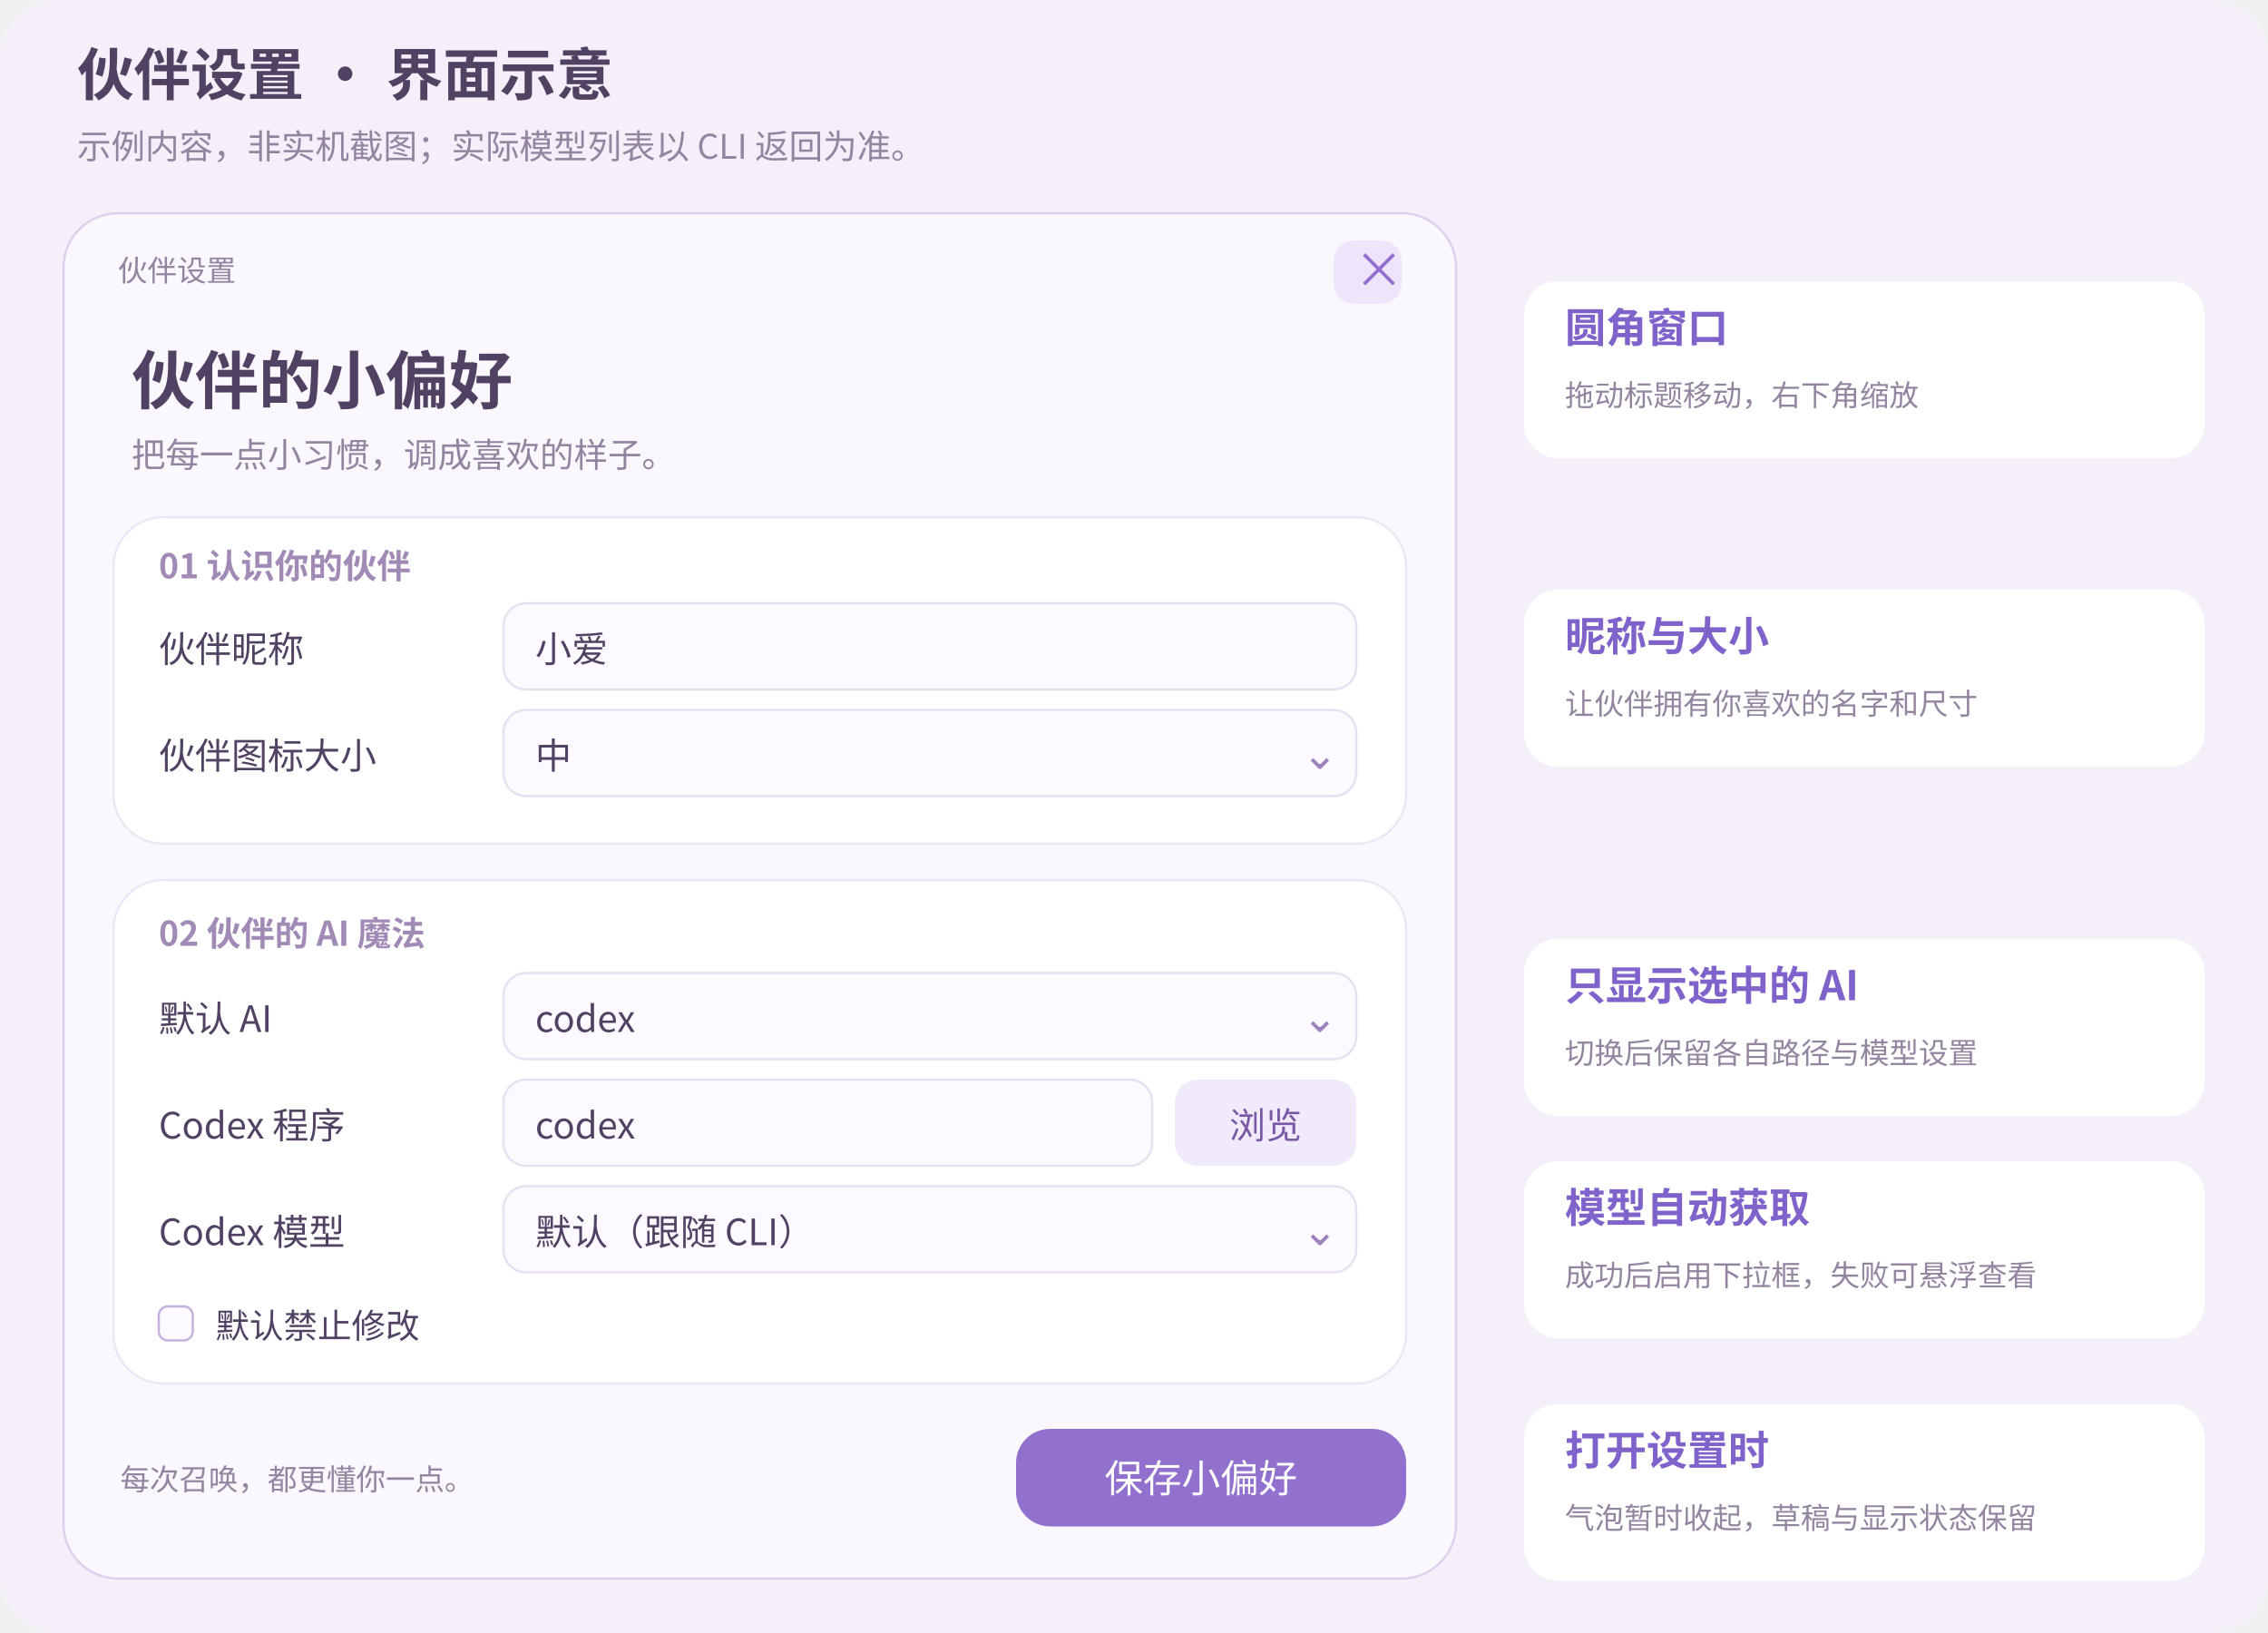
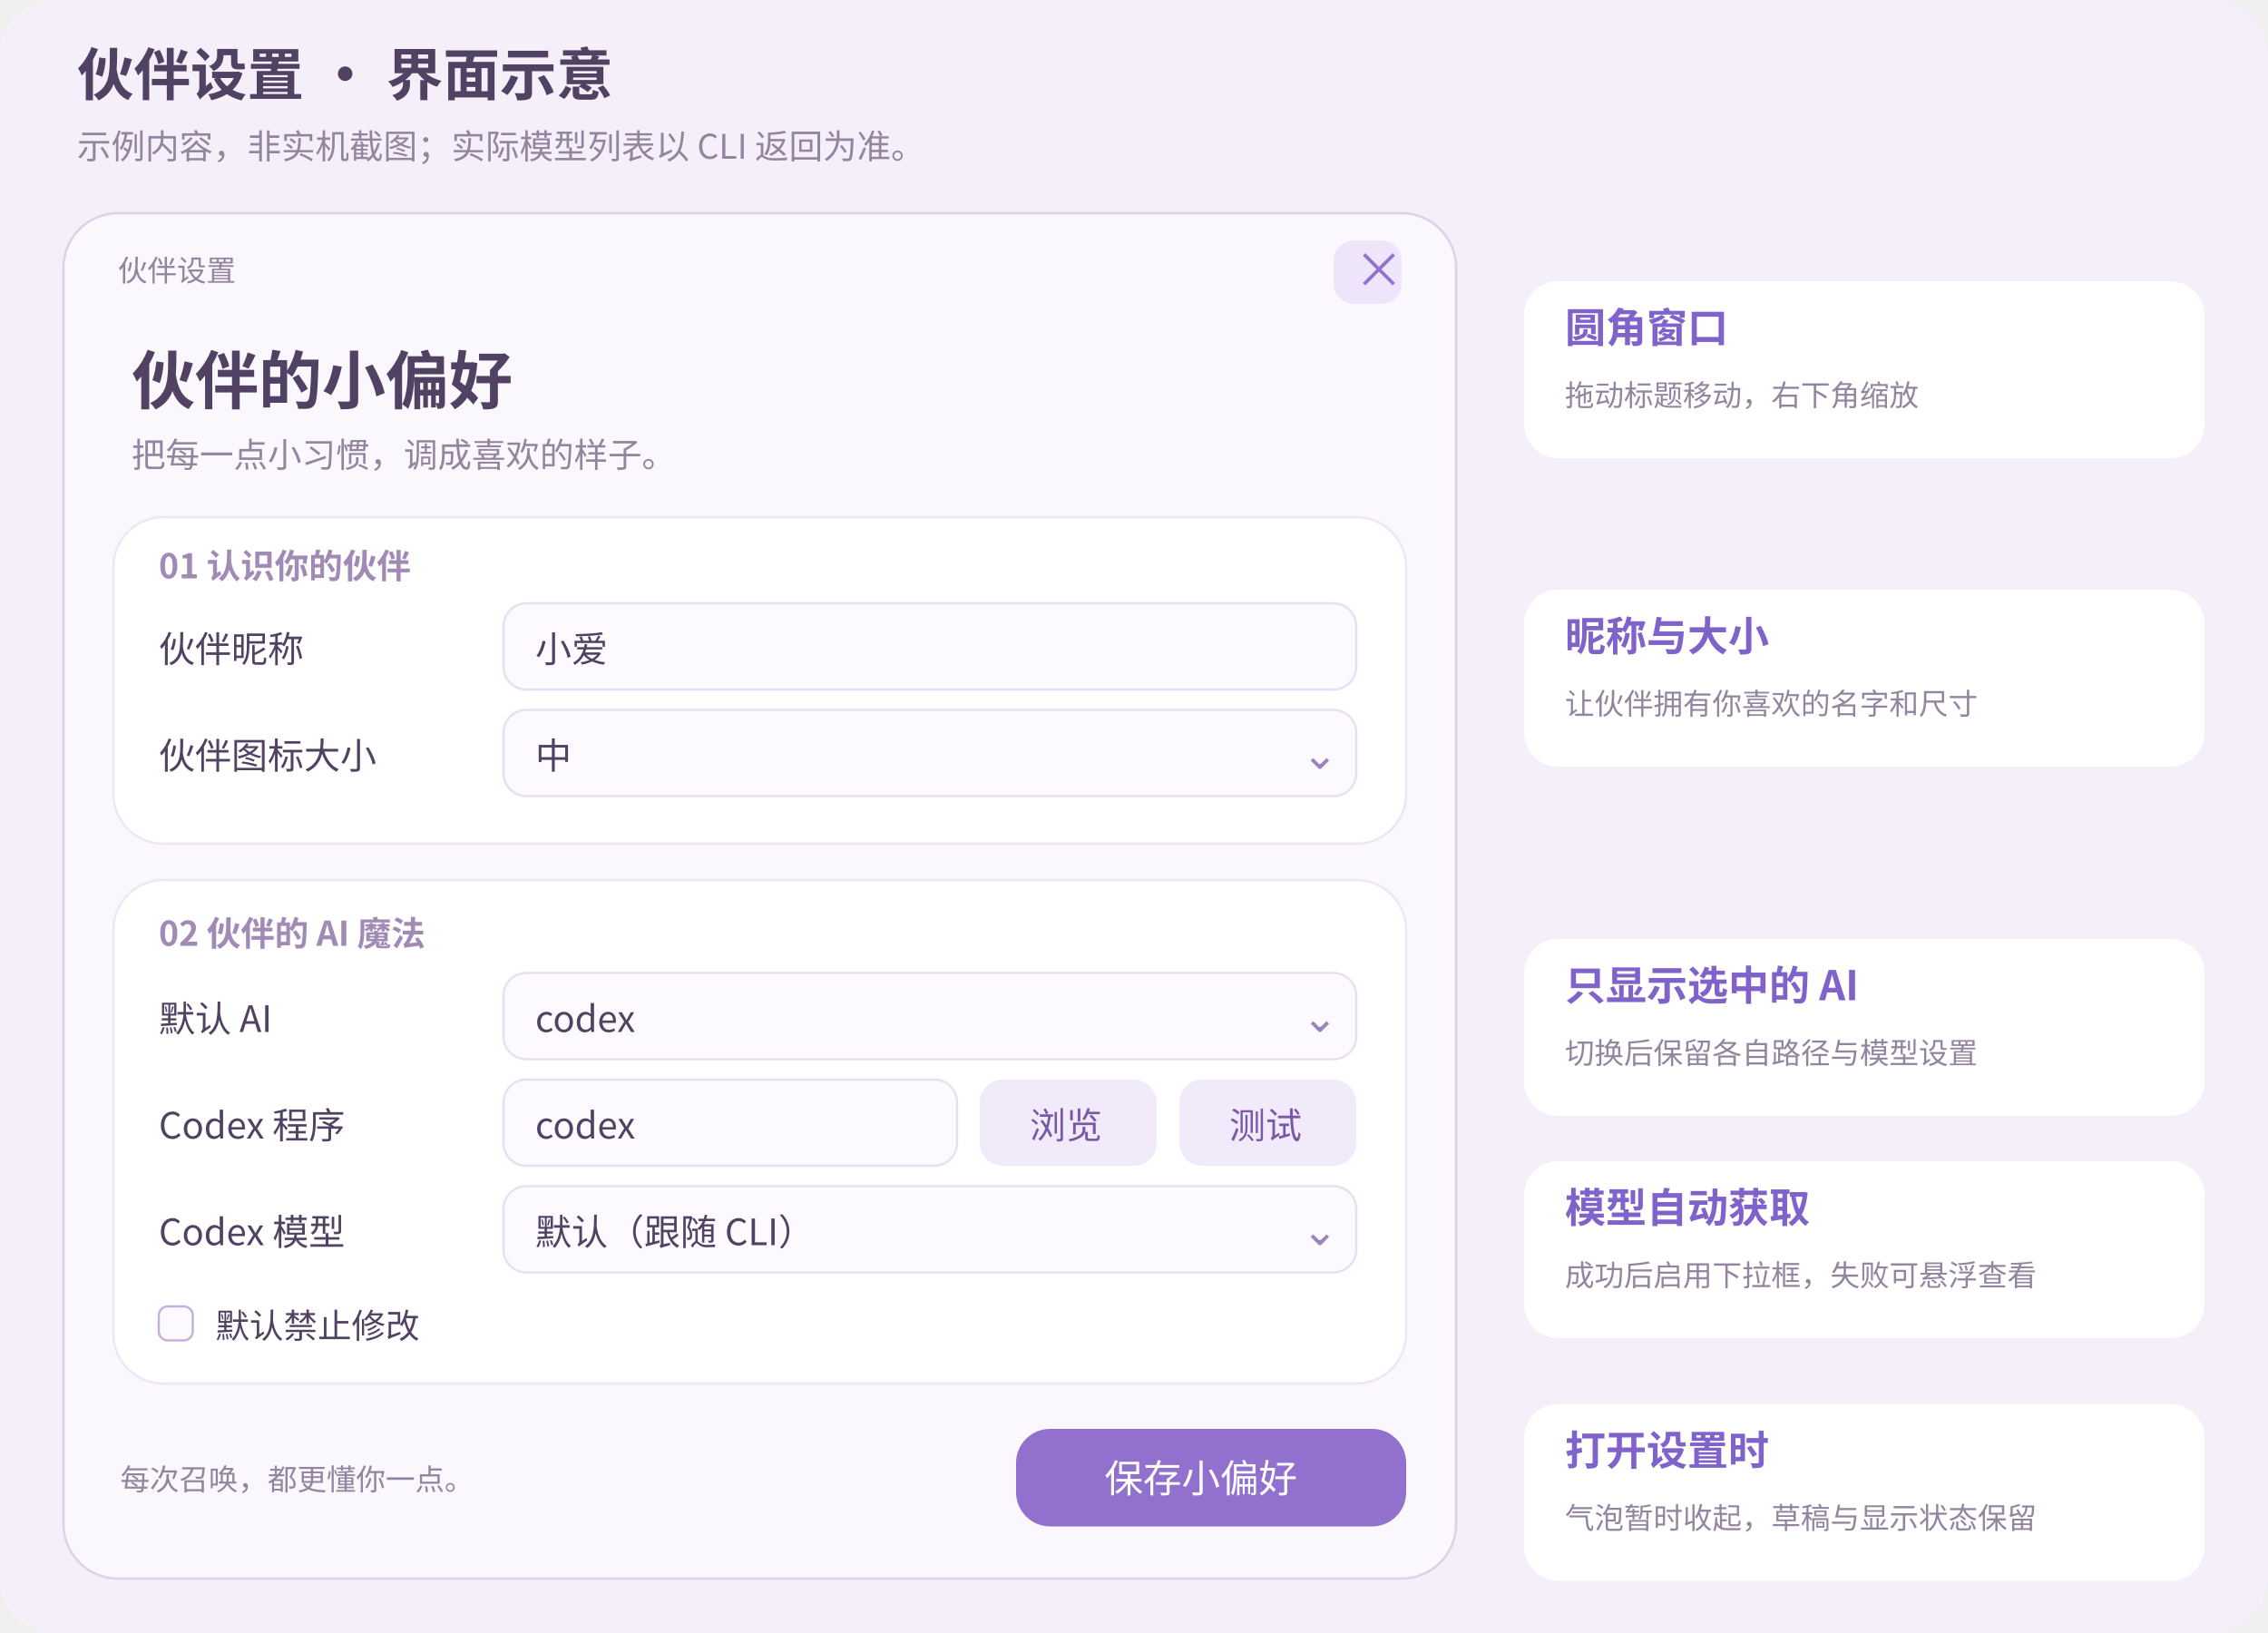
<svg xmlns="http://www.w3.org/2000/svg" width="1000" height="720" viewBox="0 0 1000 720" role="img" aria-labelledby="title">
  <g font-family="Microsoft YaHei UI, Microsoft YaHei, Noto Sans CJK SC, sans-serif">
    <rect x="0" y="0" width="1000" height="720" rx="24" fill="#F4EFF9" stroke="none" />
    <text x="34" y="42" font-size="25" fill="#514263" font-weight="bold">伙伴设置 · 界面示意</text>
    <text x="34" y="70" font-size="15" fill="#93849F" font-weight="normal">示例内容，非实机截图；实际模型列表以 CLI 返回为准。</text>
    <rect x="28" y="94" width="614" height="602" rx="24" fill="#FAF7FD" stroke="#DED0ED" />
    <text x="52" y="124" font-size="13" fill="#93849F" font-weight="normal">伙伴设置</text>
    <rect x="588" y="106" width="30" height="28" rx="9" fill="#EEE5FA" stroke="none" />
    <text x="597" y="127" font-size="22" fill="#9270CE" font-weight="normal">×</text>
    <text x="58" y="178" font-size="28" fill="#514263" font-weight="bold">伙伴的小偏好</text>
    <text x="58" y="206" font-size="15" fill="#93849F" font-weight="normal">把每一点小习惯，调成喜欢的样子。</text>
    <rect x="50" y="228" width="570" height="144" rx="22" fill="white" stroke="#EEE6F5" />
    <text x="70" y="255" font-size="15" fill="#A28AB6" font-weight="bold">01   认识你的伙伴</text>
    <rect x="50" y="388" width="570" height="222" rx="22" fill="white" stroke="#EEE6F5" />
    <text x="70" y="417" font-size="15" fill="#A28AB6" font-weight="bold">02   伙伴的 AI 魔法</text>
    <text x="70" y="292" font-size="16" fill="#514263" font-weight="normal">伙伴昵称</text>
    <rect x="222" y="266" width="376" height="38" rx="10" fill="#FCFAFF" stroke="#E8E0F0" />
    <text x="236" y="292" font-size="16" fill="#514263" font-weight="normal">小爱</text>
    <text x="70" y="339" font-size="16" fill="#514263" font-weight="normal">伙伴图标大小</text>
    <rect x="222" y="313" width="376" height="38" rx="10" fill="#FCFAFF" stroke="#E8E0F0" />
    <text x="236" y="339" font-size="16" fill="#514263" font-weight="normal">中</text>
    <text x="574" y="339" font-size="19" fill="#9D82BE" font-weight="normal">⌄</text>
    <text x="70" y="455" font-size="16" fill="#514263" font-weight="normal">默认 AI</text>
    <rect x="222" y="429" width="376" height="38" rx="10" fill="#FCFAFF" stroke="#E8E0F0" />
    <text x="236" y="455" font-size="16" fill="#514263" font-weight="normal">codex</text>
    <text x="574" y="455" font-size="19" fill="#9D82BE" font-weight="normal">⌄</text>
    <text x="70" y="502" font-size="16" fill="#514263" font-weight="normal">Codex 程序</text>
-     <rect x="222" y="476" width="286" height="38" rx="10" fill="#FCFAFF" stroke="#E8E0F0" />
+     <rect x="222" y="476" width="200" height="38" rx="10" fill="#FCFAFF" stroke="#E8E0F0" />
    <text x="236" y="502" font-size="16" fill="#514263" font-weight="normal">codex</text>
-     <rect x="518" y="476" width="80" height="38" rx="10" fill="#F1EAFB" stroke="none" />
-     <text x="542" y="502" font-size="16" fill="#7959A6" font-weight="normal">浏览</text>
+     <rect x="432" y="476" width="78" height="38" rx="10" fill="#F1EAFB" stroke="none" />
+     <text x="454" y="502" font-size="16" fill="#7959A6" font-weight="normal">浏览</text>
+     <rect x="520" y="476" width="78" height="38" rx="10" fill="#F1EAFB" stroke="none" />
+     <text x="542" y="502" font-size="16" fill="#7959A6" font-weight="normal">测试</text>
    <text x="70" y="549" font-size="16" fill="#514263" font-weight="normal">Codex 模型</text>
    <rect x="222" y="523" width="376" height="38" rx="10" fill="#FCFAFF" stroke="#E8E0F0" />
    <text x="236" y="549" font-size="16" fill="#514263" font-weight="normal">默认（跟随 CLI）</text>
    <text x="574" y="549" font-size="19" fill="#9D82BE" font-weight="normal">⌄</text>
    <rect x="70" y="576" width="15" height="15" rx="4" fill="#FCFAFF" stroke="#C4B0DC" />
    <text x="95" y="590" font-size="15" fill="#514263" font-weight="normal">默认禁止修改</text>
    <text x="53" y="657" font-size="13" fill="#93849F" font-weight="normal">每次召唤，都更懂你一点。</text>
    <rect x="448" y="630" width="172" height="43" rx="15" fill="#9270CE" stroke="none" />
    <text x="487" y="658" font-size="17" fill="white" font-weight="normal">保存小偏好</text>
    <rect x="672" y="124" width="300" height="78" rx="15" fill="white" stroke="none" />
    <text x="690" y="151" font-size="18" fill="#8062CB" font-weight="bold">圆角窗口</text>
    <text x="690" y="179" font-size="13" fill="#93849F" font-weight="normal">拖动标题移动，右下角缩放</text>
    <rect x="672" y="260" width="300" height="78" rx="15" fill="white" stroke="none" />
    <text x="690" y="287" font-size="18" fill="#8062CB" font-weight="bold">昵称与大小</text>
    <text x="690" y="315" font-size="13" fill="#93849F" font-weight="normal">让伙伴拥有你喜欢的名字和尺寸</text>
    <rect x="672" y="414" width="300" height="78" rx="15" fill="white" stroke="none" />
    <text x="690" y="441" font-size="18" fill="#8062CB" font-weight="bold">只显示选中的 AI</text>
    <text x="690" y="469" font-size="13" fill="#93849F" font-weight="normal">切换后保留各自路径与模型设置</text>
    <rect x="672" y="512" width="300" height="78" rx="15" fill="white" stroke="none" />
    <text x="690" y="539" font-size="18" fill="#8062CB" font-weight="bold">模型自动获取</text>
    <text x="690" y="567" font-size="13" fill="#93849F" font-weight="normal">成功后启用下拉框，失败可悬浮查看</text>
    <rect x="672" y="619" width="300" height="78" rx="15" fill="white" stroke="none" />
    <text x="690" y="646" font-size="18" fill="#8062CB" font-weight="bold">打开设置时</text>
    <text x="690" y="674" font-size="13" fill="#93849F" font-weight="normal">气泡暂时收起，草稿与显示状态保留</text>
  </g>
</svg>
